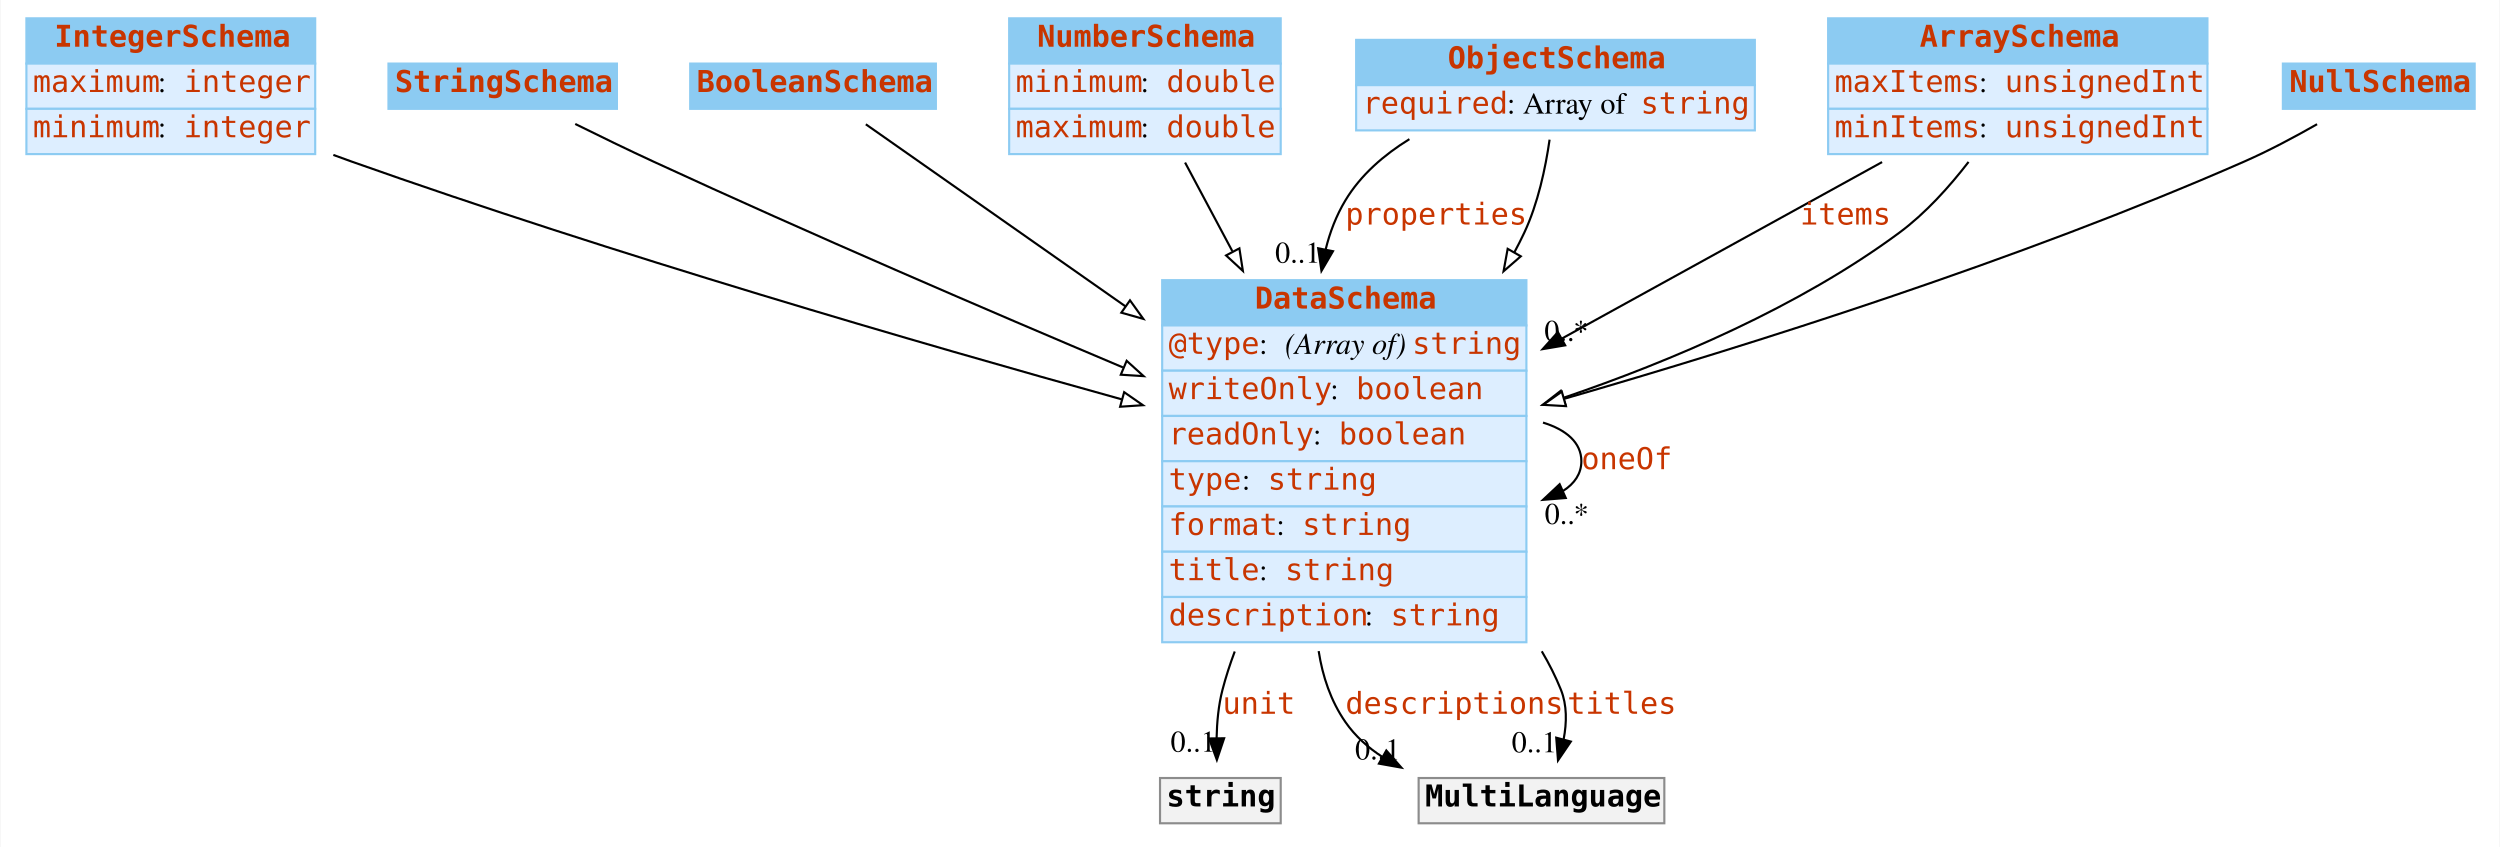
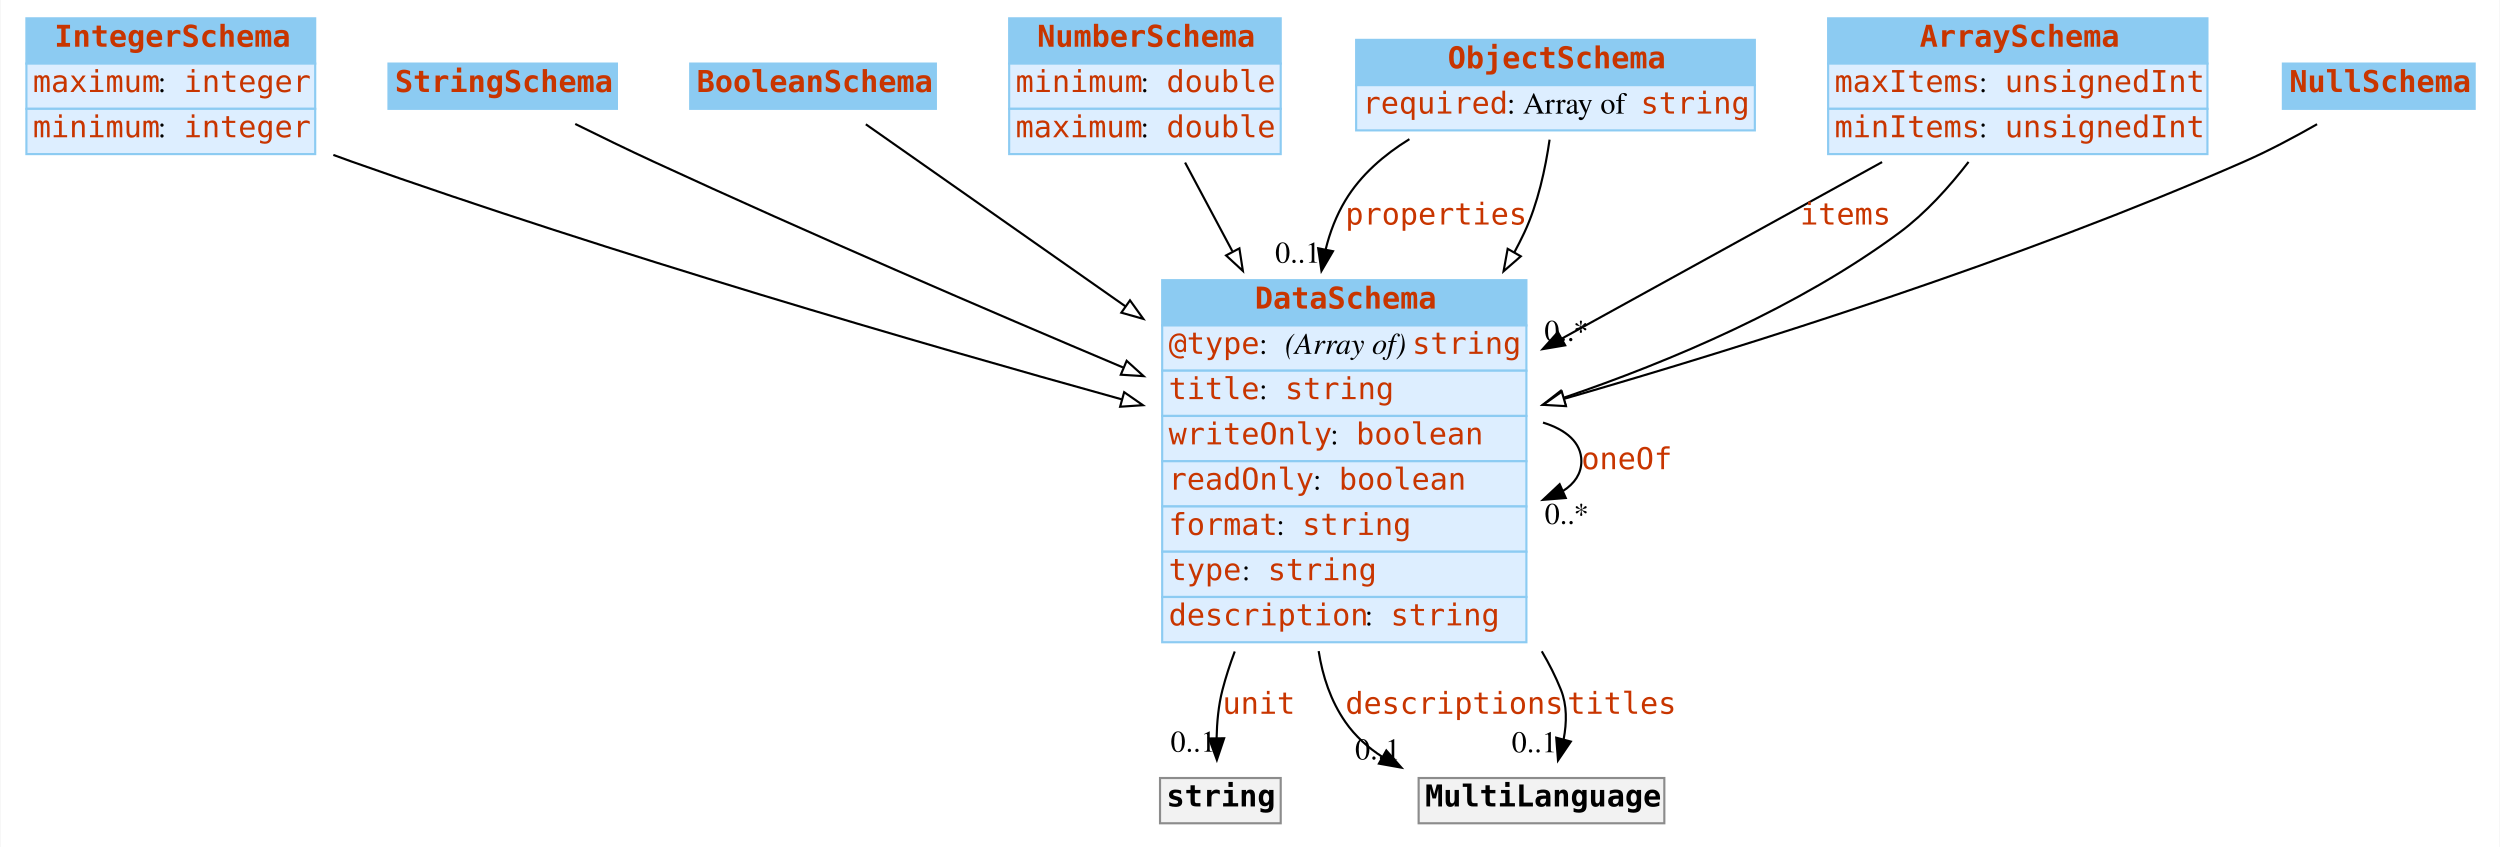
<svg xmlns="http://www.w3.org/2000/svg" width="1160pt" height="393pt" viewBox="0.00 0.00 1159.50 393.00">
  <g id="graph0" class="graph" transform="scale(1 1) rotate(0) translate(4 389)">
    <polygon fill="white" stroke="none" points="-4,4 -4,-389 1155.5,-389 1155.5,4 -4,4" />
    <g id="node1" class="node">
      <polygon fill="#8ccbf2" stroke="none" points="8,-359.5 8,-380.5 142,-380.5 142,-359.5 8,-359.5" />
      <polygon fill="none" stroke="#8ccbf2" points="8,-359.5 8,-380.5 142,-380.5 142,-359.5 8,-359.5" />
      <text text-anchor="start" x="21" y="-367.3" font-family="mono" font-weight="bold" font-size="14.00" fill="#c83500">IntegerSchema</text>
      <polygon fill="#ddeeff" stroke="none" points="8,-338.5 8,-359.5 142,-359.5 142,-338.5 8,-338.5" />
      <polygon fill="none" stroke="#8ccbf2" points="8,-338.5 8,-359.5 142,-359.5 142,-338.5 8,-338.5" />
      <text text-anchor="start" x="11" y="-346.3" font-family="mono" font-size="14.00" fill="#c83500">maximum</text>
      <text text-anchor="start" x="69" y="-346.3" font-family="Times,serif" font-size="14.00"> : </text>
      <text text-anchor="start" x="81" y="-346.3" font-family="mono" font-size="14.00" fill="#c83500">integer</text>
      <polygon fill="#ddeeff" stroke="none" points="8,-317.5 8,-338.5 142,-338.5 142,-317.5 8,-317.5" />
      <polygon fill="none" stroke="#8ccbf2" points="8,-317.5 8,-338.5 142,-338.5 142,-317.5 8,-317.5" />
      <text text-anchor="start" x="11" y="-325.3" font-family="mono" font-size="14.00" fill="#c83500">minimum</text>
      <text text-anchor="start" x="69" y="-325.3" font-family="Times,serif" font-size="14.00"> : </text>
      <text text-anchor="start" x="81" y="-325.3" font-family="mono" font-size="14.00" fill="#c83500">integer</text>
    </g>
    <g id="node8" class="node">
      <polygon fill="#8ccbf2" stroke="none" points="535,-238 535,-259 704,-259 704,-238 535,-238" />
      <polygon fill="none" stroke="#8ccbf2" points="535,-238 535,-259 704,-259 704,-238 535,-238" />
      <text text-anchor="start" x="578" y="-245.8" font-family="mono" font-weight="bold" font-size="14.00" fill="#c83500">DataSchema</text>
      <polygon fill="#ddeeff" stroke="none" points="535,-217 535,-238 704,-238 704,-217 535,-217" />
      <polygon fill="none" stroke="#8ccbf2" points="535,-217 535,-238 704,-238 704,-217 535,-217" />
      <text text-anchor="start" x="538" y="-224.8" font-family="mono" font-size="14.00" fill="#c83500">@type</text>
      <text text-anchor="start" x="580" y="-224.8" font-family="Times,serif" font-size="14.00"> : </text>
      <text text-anchor="start" x="592" y="-224.8" font-family="Times,serif" font-style="italic" font-size="14.00">(Array of) </text>
      <text text-anchor="start" x="651" y="-224.8" font-family="mono" font-size="14.00" fill="#c83500">string</text>
      <polygon fill="#ddeeff" stroke="none" points="535,-196 535,-217 704,-217 704,-196 535,-196" />
      <polygon fill="none" stroke="#8ccbf2" points="535,-196 535,-217 704,-217 704,-196 535,-196" />
-       <text text-anchor="start" x="538" y="-203.8" font-family="mono" font-size="14.00" fill="#c83500">writeOnly</text>
-       <text text-anchor="start" x="613" y="-203.8" font-family="Times,serif" font-size="14.00"> : </text>
-       <text text-anchor="start" x="625" y="-203.8" font-family="mono" font-size="14.00" fill="#c83500">boolean</text>
+       <text text-anchor="start" x="538" y="-203.8" font-family="mono" font-size="14.00" fill="#c83500">title</text>
+       <text text-anchor="start" x="580" y="-203.8" font-family="Times,serif" font-size="14.00"> : </text>
+       <text text-anchor="start" x="592" y="-203.8" font-family="mono" font-size="14.00" fill="#c83500">string</text>
      <polygon fill="#ddeeff" stroke="none" points="535,-175 535,-196 704,-196 704,-175 535,-175" />
      <polygon fill="none" stroke="#8ccbf2" points="535,-175 535,-196 704,-196 704,-175 535,-175" />
-       <text text-anchor="start" x="538" y="-182.8" font-family="mono" font-size="14.00" fill="#c83500">readOnly</text>
-       <text text-anchor="start" x="605" y="-182.8" font-family="Times,serif" font-size="14.00"> : </text>
-       <text text-anchor="start" x="617" y="-182.8" font-family="mono" font-size="14.00" fill="#c83500">boolean</text>
+       <text text-anchor="start" x="538" y="-182.8" font-family="mono" font-size="14.00" fill="#c83500">writeOnly</text>
+       <text text-anchor="start" x="613" y="-182.8" font-family="Times,serif" font-size="14.00"> : </text>
+       <text text-anchor="start" x="625" y="-182.8" font-family="mono" font-size="14.00" fill="#c83500">boolean</text>
      <polygon fill="#ddeeff" stroke="none" points="535,-154 535,-175 704,-175 704,-154 535,-154" />
      <polygon fill="none" stroke="#8ccbf2" points="535,-154 535,-175 704,-175 704,-154 535,-154" />
-       <text text-anchor="start" x="538" y="-161.8" font-family="mono" font-size="14.00" fill="#c83500">type</text>
-       <text text-anchor="start" x="572" y="-161.8" font-family="Times,serif" font-size="14.00"> : </text>
-       <text text-anchor="start" x="584" y="-161.8" font-family="mono" font-size="14.00" fill="#c83500">string</text>
+       <text text-anchor="start" x="538" y="-161.8" font-family="mono" font-size="14.00" fill="#c83500">readOnly</text>
+       <text text-anchor="start" x="605" y="-161.8" font-family="Times,serif" font-size="14.00"> : </text>
+       <text text-anchor="start" x="617" y="-161.8" font-family="mono" font-size="14.00" fill="#c83500">boolean</text>
      <polygon fill="#ddeeff" stroke="none" points="535,-133 535,-154 704,-154 704,-133 535,-133" />
      <polygon fill="none" stroke="#8ccbf2" points="535,-133 535,-154 704,-154 704,-133 535,-133" />
      <text text-anchor="start" x="538" y="-140.8" font-family="mono" font-size="14.00" fill="#c83500">format</text>
      <text text-anchor="start" x="588" y="-140.8" font-family="Times,serif" font-size="14.00"> : </text>
      <text text-anchor="start" x="600" y="-140.8" font-family="mono" font-size="14.00" fill="#c83500">string</text>
      <polygon fill="#ddeeff" stroke="none" points="535,-112 535,-133 704,-133 704,-112 535,-112" />
      <polygon fill="none" stroke="#8ccbf2" points="535,-112 535,-133 704,-133 704,-112 535,-112" />
-       <text text-anchor="start" x="538" y="-119.8" font-family="mono" font-size="14.00" fill="#c83500">title</text>
-       <text text-anchor="start" x="580" y="-119.8" font-family="Times,serif" font-size="14.00"> : </text>
-       <text text-anchor="start" x="592" y="-119.8" font-family="mono" font-size="14.00" fill="#c83500">string</text>
+       <text text-anchor="start" x="538" y="-119.8" font-family="mono" font-size="14.00" fill="#c83500">type</text>
+       <text text-anchor="start" x="572" y="-119.8" font-family="Times,serif" font-size="14.00"> : </text>
+       <text text-anchor="start" x="584" y="-119.8" font-family="mono" font-size="14.00" fill="#c83500">string</text>
      <polygon fill="#ddeeff" stroke="none" points="535,-91 535,-112 704,-112 704,-91 535,-91" />
      <polygon fill="none" stroke="#8ccbf2" points="535,-91 535,-112 704,-112 704,-91 535,-91" />
      <text text-anchor="start" x="538" y="-98.8" font-family="mono" font-size="14.00" fill="#c83500">description</text>
      <text text-anchor="start" x="629" y="-98.8" font-family="Times,serif" font-size="14.00"> : </text>
      <text text-anchor="start" x="641" y="-98.8" font-family="mono" font-size="14.00" fill="#c83500">string</text>
    </g>
    <g id="edge12" class="edge">
      <path fill="none" stroke="black" d="M150.421,-317.115C153.31,-316.043 156.177,-315.001 159,-314 280.254,-271.029 422.44,-229.727 516.283,-203.692" />
      <polygon fill="white" stroke="black" points="517.357,-207.026 526.061,-200.986 515.49,-200.28 517.357,-207.026" />
    </g>
    <g id="node2" class="node">
      <polygon fill="#8ccbf2" stroke="none" points="176,-338.5 176,-359.5 282,-359.5 282,-338.5 176,-338.5" />
      <polygon fill="none" stroke="#8ccbf2" points="176,-338.5 176,-359.5 282,-359.5 282,-338.5 176,-338.5" />
      <text text-anchor="start" x="179" y="-346.3" font-family="mono" font-weight="bold" font-size="14.00" fill="#c83500">StringSchema</text>
    </g>
    <g id="edge8" class="edge">
      <path fill="none" stroke="black" d="M262.658,-331.481C274.129,-325.796 287.068,-319.509 299,-314 371.232,-280.651 453.692,-245.15 516.812,-218.508" />
      <polygon fill="white" stroke="black" points="518.521,-221.586 526.376,-214.477 515.802,-215.136 518.521,-221.586" />
    </g>
    <g id="node3" class="node">
      <polygon fill="#8ccbf2" stroke="none" points="316,-338.5 316,-359.5 430,-359.5 430,-338.5 316,-338.5" />
      <polygon fill="none" stroke="#8ccbf2" points="316,-338.5 316,-359.5 430,-359.5 430,-338.5 316,-338.5" />
      <text text-anchor="start" x="319" y="-346.3" font-family="mono" font-weight="bold" font-size="14.00" fill="#c83500">BooleanSchema</text>
    </g>
    <g id="edge11" class="edge">
      <path fill="none" stroke="black" d="M397.487,-331.329C425.688,-311.554 473.83,-277.796 518.043,-246.793" />
      <polygon fill="white" stroke="black" points="520.069,-249.647 526.247,-241.04 516.05,-243.916 520.069,-249.647" />
    </g>
    <g id="node4" class="node">
      <polygon fill="#8ccbf2" stroke="none" points="464,-359.5 464,-380.5 590,-380.5 590,-359.5 464,-359.5" />
      <polygon fill="none" stroke="#8ccbf2" points="464,-359.5 464,-380.5 590,-380.5 590,-359.5 464,-359.5" />
      <text text-anchor="start" x="477" y="-367.3" font-family="mono" font-weight="bold" font-size="14.00" fill="#c83500">NumberSchema</text>
      <polygon fill="#ddeeff" stroke="none" points="464,-338.5 464,-359.5 590,-359.5 590,-338.5 464,-338.5" />
      <polygon fill="none" stroke="#8ccbf2" points="464,-338.5 464,-359.5 590,-359.5 590,-338.5 464,-338.5" />
      <text text-anchor="start" x="467" y="-346.3" font-family="mono" font-size="14.00" fill="#c83500">minimum</text>
      <text text-anchor="start" x="525" y="-346.3" font-family="Times,serif" font-size="14.00"> : </text>
      <text text-anchor="start" x="537" y="-346.3" font-family="mono" font-size="14.00" fill="#c83500">double</text>
      <polygon fill="#ddeeff" stroke="none" points="464,-317.5 464,-338.5 590,-338.5 590,-317.5 464,-317.5" />
      <polygon fill="none" stroke="#8ccbf2" points="464,-317.5 464,-338.5 590,-338.5 590,-317.5 464,-317.5" />
      <text text-anchor="start" x="467" y="-325.3" font-family="mono" font-size="14.00" fill="#c83500">maximum</text>
      <text text-anchor="start" x="525" y="-325.3" font-family="Times,serif" font-size="14.00"> : </text>
      <text text-anchor="start" x="537" y="-325.3" font-family="mono" font-size="14.00" fill="#c83500">double</text>
    </g>
    <g id="edge9" class="edge">
      <path fill="none" stroke="black" d="M545.618,-313.592C552.096,-301.445 559.714,-287.161 567.546,-272.476" />
      <polygon fill="white" stroke="black" points="570.824,-273.767 572.442,-263.296 564.648,-270.473 570.824,-273.767" />
    </g>
    <g id="node5" class="node">
      <polygon fill="#8ccbf2" stroke="none" points="625,-349.5 625,-370.5 810,-370.5 810,-349.5 625,-349.5" />
      <polygon fill="none" stroke="#8ccbf2" points="625,-349.5 625,-370.5 810,-370.5 810,-349.5 625,-349.5" />
      <text text-anchor="start" x="667.5" y="-357.3" font-family="mono" font-weight="bold" font-size="14.00" fill="#c83500">ObjectSchema</text>
      <polygon fill="#ddeeff" stroke="none" points="625,-328.5 625,-349.5 810,-349.5 810,-328.5 625,-328.5" />
      <polygon fill="none" stroke="#8ccbf2" points="625,-328.5 625,-349.5 810,-349.5 810,-328.5 625,-328.5" />
      <text text-anchor="start" x="628" y="-336.3" font-family="mono" font-size="14.00" fill="#c83500">required</text>
      <text text-anchor="start" x="695" y="-336.3" font-family="Times,serif" font-size="14.00"> : Array of </text>
      <text text-anchor="start" x="757" y="-336.3" font-family="mono" font-size="14.00" fill="#c83500">string</text>
    </g>
    <g id="edge1" class="edge">
      <path fill="none" stroke="black" d="M649.716,-324.433C637.888,-317.136 627.106,-307.814 620,-296 615.763,-288.956 612.808,-281.232 610.841,-273.206" />
      <polygon fill="black" stroke="black" points="614.257,-272.439 608.912,-263.291 607.386,-273.776 614.257,-272.439" />
      <text text-anchor="start" x="620" y="-284.8" font-family="mono" font-size="14.00" fill="#c83500">properties</text>
      <text text-anchor="middle" x="597.912" y="-267.091" font-family="Times,serif" font-size="14.00">0..1</text>
    </g>
    <g id="edge7" class="edge">
      <path fill="none" stroke="black" d="M714.756,-324.198C712.854,-310.948 709.367,-294.538 703,-281 701.584,-277.99 700.066,-274.989 698.46,-272.007" />
      <polygon fill="white" stroke="black" points="701.39,-270.079 693.4,-263.122 695.308,-273.543 701.39,-270.079" />
    </g>
    <g id="node6" class="node">
      <polygon fill="#8ccbf2" stroke="none" points="844,-359.5 844,-380.5 1020,-380.5 1020,-359.5 844,-359.5" />
      <polygon fill="none" stroke="#8ccbf2" points="844,-359.5 844,-380.5 1020,-380.5 1020,-359.5 844,-359.5" />
      <text text-anchor="start" x="886.5" y="-367.3" font-family="mono" font-weight="bold" font-size="14.00" fill="#c83500">ArraySchema</text>
      <polygon fill="#ddeeff" stroke="none" points="844,-338.5 844,-359.5 1020,-359.5 1020,-338.5 844,-338.5" />
      <polygon fill="none" stroke="#8ccbf2" points="844,-338.5 844,-359.5 1020,-359.5 1020,-338.5 844,-338.5" />
      <text text-anchor="start" x="847" y="-346.3" font-family="mono" font-size="14.00" fill="#c83500">maxItems</text>
      <text text-anchor="start" x="914" y="-346.3" font-family="Times,serif" font-size="14.00"> : </text>
      <text text-anchor="start" x="926" y="-346.3" font-family="mono" font-size="14.00" fill="#c83500">unsignedInt</text>
      <polygon fill="#ddeeff" stroke="none" points="844,-317.5 844,-338.5 1020,-338.5 1020,-317.5 844,-317.5" />
      <polygon fill="none" stroke="#8ccbf2" points="844,-317.5 844,-338.5 1020,-338.5 1020,-317.5 844,-317.5" />
      <text text-anchor="start" x="847" y="-325.3" font-family="mono" font-size="14.00" fill="#c83500">minItems</text>
      <text text-anchor="start" x="914" y="-325.3" font-family="Times,serif" font-size="14.00"> : </text>
      <text text-anchor="start" x="926" y="-325.3" font-family="mono" font-size="14.00" fill="#c83500">unsignedInt</text>
    </g>
    <g id="edge2" class="edge">
      <path fill="none" stroke="black" d="M869.036,-313.8C826.518,-290.367 769.45,-258.916 720.57,-231.977" />
      <polygon fill="black" stroke="black" points="721.991,-228.764 711.543,-227.002 718.612,-234.894 721.991,-228.764" />
      <text text-anchor="start" x="831" y="-284.8" font-family="mono" font-size="14.00" fill="#c83500">items</text>
      <text text-anchor="middle" x="722.543" y="-230.802" font-family="Times,serif" font-size="14.00">0..*</text>
    </g>
    <g id="edge13" class="edge">
      <path fill="none" stroke="black" d="M909.16,-313.866C900.205,-302.254 889.154,-289.989 877,-281 830.52,-246.624 771.189,-221.457 721.145,-204.394" />
      <polygon fill="white" stroke="black" points="722.185,-201.051 711.591,-201.195 719.962,-207.689 722.185,-201.051" />
    </g>
    <g id="node7" class="node">
      <polygon fill="#8ccbf2" stroke="none" points="1055,-338.5 1055,-359.5 1144,-359.5 1144,-338.5 1055,-338.5" />
      <polygon fill="none" stroke="#8ccbf2" points="1055,-338.5 1055,-359.5 1144,-359.5 1144,-338.5 1055,-338.5" />
      <text text-anchor="start" x="1058" y="-346.3" font-family="mono" font-weight="bold" font-size="14.00" fill="#c83500">NullSchema</text>
    </g>
    <g id="edge10" class="edge">
      <path fill="none" stroke="black" d="M1070.87,-331.369C1060.45,-325.421 1048.39,-318.997 1037,-314 932.378,-268.113 807.41,-228.761 721.532,-203.958" />
      <polygon fill="white" stroke="black" points="722.358,-200.554 711.78,-201.155 720.425,-207.281 722.358,-200.554" />
    </g>
-     <g id="edge6" class="edge">
+     <g id="edge4" class="edge">
      <path fill="none" stroke="black" d="M711.701,-192.923C722.485,-189.615 729.5,-183.641 729.5,-175 729.5,-169.195 726.333,-164.593 720.984,-161.195" />
      <polygon fill="black" stroke="black" points="722.262,-157.933 711.701,-157.077 719.424,-164.331 722.262,-157.933" />
      <text text-anchor="start" x="729.5" y="-171.3" font-family="mono" font-size="14.00" fill="#c83500">oneOf</text>
      <text text-anchor="middle" x="722.701" y="-145.877" font-family="Times,serif" font-size="14.00">0..*</text>
    </g>
    <g id="node9" class="node">
      <polygon fill="#f2f2f2" stroke="none" points="534,-7 534,-28 590,-28 590,-7 534,-7" />
      <polygon fill="none" stroke="#8c8c8c" points="534,-7 534,-28 590,-28 590,-7 534,-7" />
      <text text-anchor="start" x="537" y="-14.8" font-family="mono" font-weight="bold" font-size="14.00">string</text>
    </g>
    <g id="edge3" class="edge">
      <path fill="none" stroke="black" d="M568.67,-86.712C566.464,-80.83 564.537,-74.898 563,-69 561.125,-61.805 560.392,-53.828 560.248,-46.398" />
      <polygon fill="black" stroke="black" points="563.747,-46.441 560.377,-36.396 556.748,-46.35 563.747,-46.441" />
      <text text-anchor="start" x="563" y="-57.8" font-family="mono" font-size="14.00" fill="#c83500">unit</text>
      <text text-anchor="middle" x="549.377" y="-40.196" font-family="Times,serif" font-size="14.00">0..1</text>
    </g>
    <g id="node10" class="node">
      <polygon fill="#f2f2f2" stroke="none" points="654,-7 654,-28 768,-28 768,-7 654,-7" />
      <polygon fill="none" stroke="#8c8c8c" points="654,-7 654,-28 768,-28 768,-7 654,-7" />
      <text text-anchor="start" x="657" y="-14.8" font-family="mono" font-weight="bold" font-size="14.00">MultiLanguage</text>
    </g>
-     <g id="edge4" class="edge">
+     <g id="edge5" class="edge">
      <path fill="none" stroke="black" d="M607.612,-86.893C609.435,-75.124 613.236,-63.761 620,-54 624.542,-47.446 630.494,-42.118 637.183,-37.788" />
      <polygon fill="black" stroke="black" points="639.006,-40.779 645.999,-32.82 635.569,-34.68 639.006,-40.779" />
      <text text-anchor="start" x="620" y="-57.8" font-family="mono" font-size="14.00" fill="#c83500">descriptions</text>
      <text text-anchor="middle" x="634.999" y="-36.62" font-family="Times,serif" font-size="14.00">0..1</text>
    </g>
-     <g id="edge5" class="edge">
+     <g id="edge6" class="edge">
      <path fill="none" stroke="black" d="M711.135,-86.8C714.542,-81.044 717.542,-75.1 720,-69 722.901,-61.801 722.743,-53.643 721.288,-46.036" />
      <polygon fill="black" stroke="black" points="724.612,-44.914 718.664,-36.146 717.846,-46.709 724.612,-44.914" />
      <text text-anchor="start" x="723" y="-57.8" font-family="mono" font-size="14.00" fill="#c83500">titles</text>
      <text text-anchor="middle" x="707.664" y="-39.946" font-family="Times,serif" font-size="14.00">0..1</text>
    </g>
  </g>
</svg>
